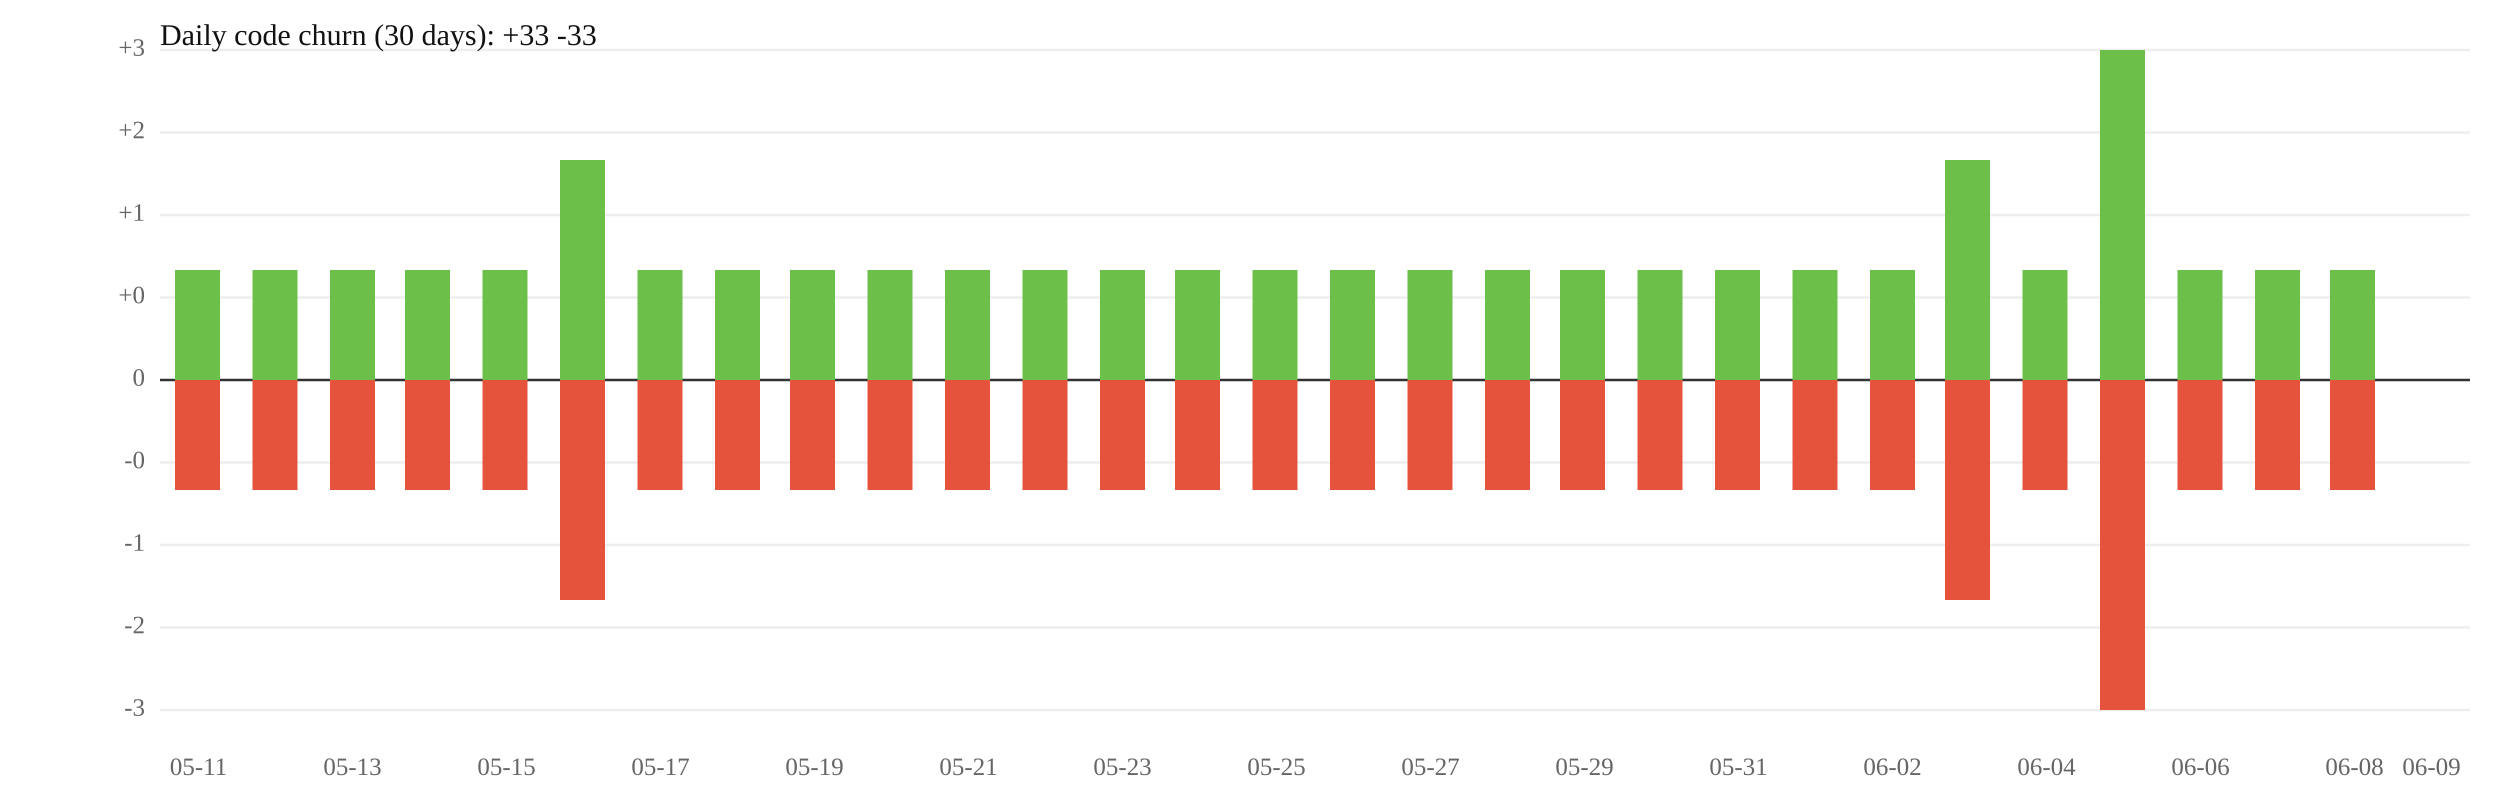
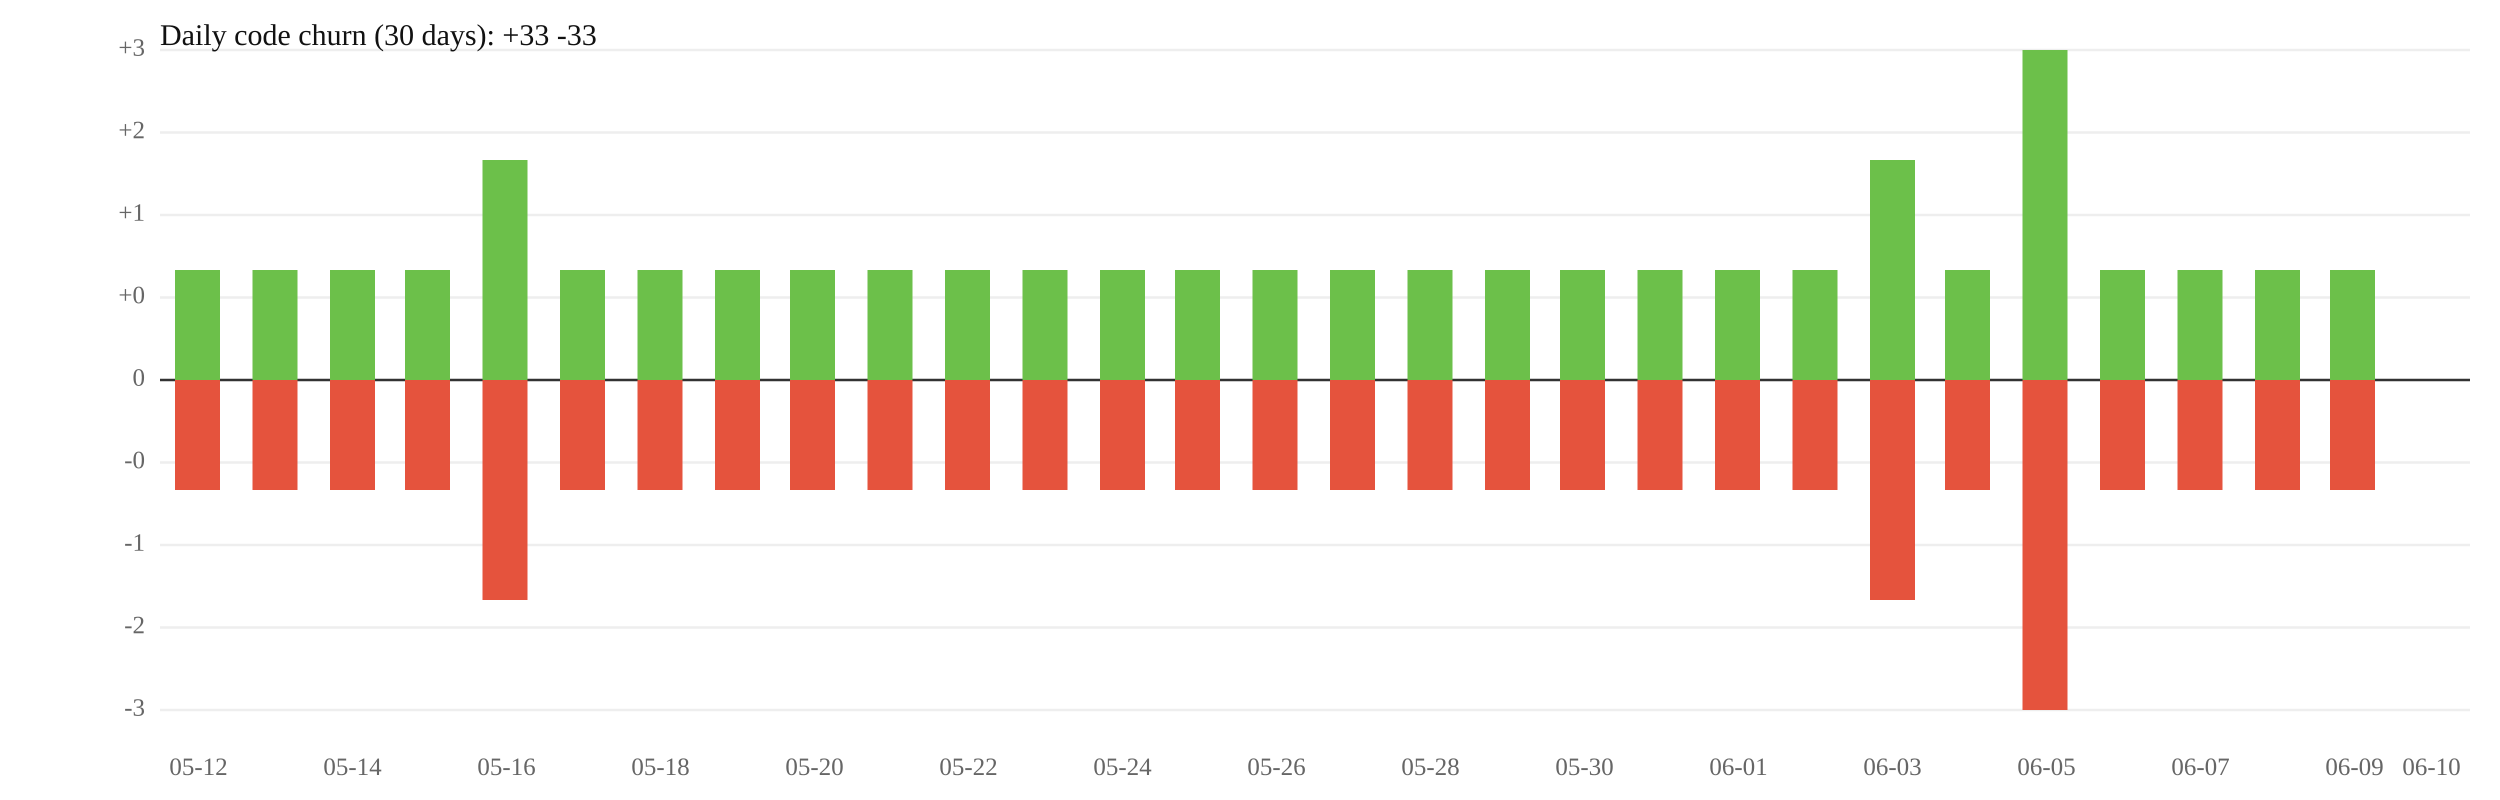
<svg xmlns="http://www.w3.org/2000/svg" width="1000" height="320" viewBox="0 0 1000 320">
  <rect width="100%" height="100%" fill="white" />
  <line x1="64" y1="119" x2="988" y2="119" stroke="#eee" />
  <line x1="64" y1="185" x2="988" y2="185" stroke="#eee" />
  <text x="58" y="119" font-size="10" text-anchor="end" dominant-baseline="middle" fill="#666">+0</text>
  <text x="58" y="185" font-size="10" text-anchor="end" dominant-baseline="middle" fill="#666">-0</text>
  <line x1="64" y1="86" x2="988" y2="86" stroke="#eee" />
  <line x1="64" y1="218" x2="988" y2="218" stroke="#eee" />
  <text x="58" y="86" font-size="10" text-anchor="end" dominant-baseline="middle" fill="#666">+1</text>
  <text x="58" y="218" font-size="10" text-anchor="end" dominant-baseline="middle" fill="#666">-1</text>
  <line x1="64" y1="53" x2="988" y2="53" stroke="#eee" />
  <line x1="64" y1="251" x2="988" y2="251" stroke="#eee" />
  <text x="58" y="53" font-size="10" text-anchor="end" dominant-baseline="middle" fill="#666">+2</text>
  <text x="58" y="251" font-size="10" text-anchor="end" dominant-baseline="middle" fill="#666">-2</text>
  <line x1="64" y1="20" x2="988" y2="20" stroke="#eee" />
  <line x1="64" y1="284" x2="988" y2="284" stroke="#eee" />
  <text x="58" y="20" font-size="10" text-anchor="end" dominant-baseline="middle" fill="#666">+3</text>
  <text x="58" y="284" font-size="10" text-anchor="end" dominant-baseline="middle" fill="#666">-3</text>
  <line x1="64" y1="152" x2="988" y2="152" stroke="#333" />
  <text x="58" y="152" font-size="10" text-anchor="end" dominant-baseline="middle" fill="#666">0</text>
  <rect x="70" y="108" width="18" height="44" fill="#6cc04a" />
  <rect x="70" y="152" width="18" height="44" fill="#e5533d" />
  <rect x="101" y="108" width="18" height="44" fill="#6cc04a" />
  <rect x="101" y="152" width="18" height="44" fill="#e5533d" />
  <rect x="132" y="108" width="18" height="44" fill="#6cc04a" />
  <rect x="132" y="152" width="18" height="44" fill="#e5533d" />
  <rect x="162" y="108" width="18" height="44" fill="#6cc04a" />
  <rect x="162" y="152" width="18" height="44" fill="#e5533d" />
-   <rect x="193" y="108" width="18" height="44" fill="#6cc04a" />
-   <rect x="193" y="152" width="18" height="44" fill="#e5533d" />
-   <rect x="224" y="64" width="18" height="88" fill="#6cc04a" />
-   <rect x="224" y="152" width="18" height="88" fill="#e5533d" />
+   <rect x="193" y="64" width="18" height="88" fill="#6cc04a" />
+   <rect x="193" y="152" width="18" height="88" fill="#e5533d" />
+   <rect x="224" y="108" width="18" height="44" fill="#6cc04a" />
+   <rect x="224" y="152" width="18" height="44" fill="#e5533d" />
  <rect x="255" y="108" width="18" height="44" fill="#6cc04a" />
  <rect x="255" y="152" width="18" height="44" fill="#e5533d" />
  <rect x="286" y="108" width="18" height="44" fill="#6cc04a" />
  <rect x="286" y="152" width="18" height="44" fill="#e5533d" />
  <rect x="316" y="108" width="18" height="44" fill="#6cc04a" />
  <rect x="316" y="152" width="18" height="44" fill="#e5533d" />
  <rect x="347" y="108" width="18" height="44" fill="#6cc04a" />
  <rect x="347" y="152" width="18" height="44" fill="#e5533d" />
  <rect x="378" y="108" width="18" height="44" fill="#6cc04a" />
  <rect x="378" y="152" width="18" height="44" fill="#e5533d" />
  <rect x="409" y="108" width="18" height="44" fill="#6cc04a" />
  <rect x="409" y="152" width="18" height="44" fill="#e5533d" />
  <rect x="440" y="108" width="18" height="44" fill="#6cc04a" />
  <rect x="440" y="152" width="18" height="44" fill="#e5533d" />
  <rect x="470" y="108" width="18" height="44" fill="#6cc04a" />
  <rect x="470" y="152" width="18" height="44" fill="#e5533d" />
  <rect x="501" y="108" width="18" height="44" fill="#6cc04a" />
  <rect x="501" y="152" width="18" height="44" fill="#e5533d" />
  <rect x="532" y="108" width="18" height="44" fill="#6cc04a" />
  <rect x="532" y="152" width="18" height="44" fill="#e5533d" />
  <rect x="563" y="108" width="18" height="44" fill="#6cc04a" />
  <rect x="563" y="152" width="18" height="44" fill="#e5533d" />
  <rect x="594" y="108" width="18" height="44" fill="#6cc04a" />
  <rect x="594" y="152" width="18" height="44" fill="#e5533d" />
  <rect x="624" y="108" width="18" height="44" fill="#6cc04a" />
  <rect x="624" y="152" width="18" height="44" fill="#e5533d" />
  <rect x="655" y="108" width="18" height="44" fill="#6cc04a" />
  <rect x="655" y="152" width="18" height="44" fill="#e5533d" />
  <rect x="686" y="108" width="18" height="44" fill="#6cc04a" />
  <rect x="686" y="152" width="18" height="44" fill="#e5533d" />
  <rect x="717" y="108" width="18" height="44" fill="#6cc04a" />
  <rect x="717" y="152" width="18" height="44" fill="#e5533d" />
-   <rect x="748" y="108" width="18" height="44" fill="#6cc04a" />
-   <rect x="748" y="152" width="18" height="44" fill="#e5533d" />
-   <rect x="778" y="64" width="18" height="88" fill="#6cc04a" />
-   <rect x="778" y="152" width="18" height="88" fill="#e5533d" />
-   <rect x="809" y="108" width="18" height="44" fill="#6cc04a" />
-   <rect x="809" y="152" width="18" height="44" fill="#e5533d" />
-   <rect x="840" y="20" width="18" height="132" fill="#6cc04a" />
-   <rect x="840" y="152" width="18" height="132" fill="#e5533d" />
+   <rect x="748" y="64" width="18" height="88" fill="#6cc04a" />
+   <rect x="748" y="152" width="18" height="88" fill="#e5533d" />
+   <rect x="778" y="108" width="18" height="44" fill="#6cc04a" />
+   <rect x="778" y="152" width="18" height="44" fill="#e5533d" />
+   <rect x="809" y="20" width="18" height="132" fill="#6cc04a" />
+   <rect x="809" y="152" width="18" height="132" fill="#e5533d" />
+   <rect x="840" y="108" width="18" height="44" fill="#6cc04a" />
+   <rect x="840" y="152" width="18" height="44" fill="#e5533d" />
  <rect x="871" y="108" width="18" height="44" fill="#6cc04a" />
  <rect x="871" y="152" width="18" height="44" fill="#e5533d" />
  <rect x="902" y="108" width="18" height="44" fill="#6cc04a" />
  <rect x="902" y="152" width="18" height="44" fill="#e5533d" />
  <rect x="932" y="108" width="18" height="44" fill="#6cc04a" />
  <rect x="932" y="152" width="18" height="44" fill="#e5533d" />
-   <text x="79.4" y="310" font-size="10" text-anchor="middle" fill="#666">05-11</text>
-   <text x="141.0" y="310" font-size="10" text-anchor="middle" fill="#666">05-13</text>
-   <text x="202.6" y="310" font-size="10" text-anchor="middle" fill="#666">05-15</text>
-   <text x="264.2" y="310" font-size="10" text-anchor="middle" fill="#666">05-17</text>
-   <text x="325.8" y="310" font-size="10" text-anchor="middle" fill="#666">05-19</text>
-   <text x="387.4" y="310" font-size="10" text-anchor="middle" fill="#666">05-21</text>
-   <text x="449.0" y="310" font-size="10" text-anchor="middle" fill="#666">05-23</text>
-   <text x="510.6" y="310" font-size="10" text-anchor="middle" fill="#666">05-25</text>
-   <text x="572.2" y="310" font-size="10" text-anchor="middle" fill="#666">05-27</text>
-   <text x="633.8" y="310" font-size="10" text-anchor="middle" fill="#666">05-29</text>
-   <text x="695.4" y="310" font-size="10" text-anchor="middle" fill="#666">05-31</text>
-   <text x="757.0" y="310" font-size="10" text-anchor="middle" fill="#666">06-02</text>
-   <text x="818.6" y="310" font-size="10" text-anchor="middle" fill="#666">06-04</text>
-   <text x="880.2" y="310" font-size="10" text-anchor="middle" fill="#666">06-06</text>
-   <text x="941.8" y="310" font-size="10" text-anchor="middle" fill="#666">06-08</text>
-   <text x="972.6" y="310" font-size="10" text-anchor="middle" fill="#666">06-09</text>
+   <text x="79.4" y="310" font-size="10" text-anchor="middle" fill="#666">05-12</text>
+   <text x="141.0" y="310" font-size="10" text-anchor="middle" fill="#666">05-14</text>
+   <text x="202.6" y="310" font-size="10" text-anchor="middle" fill="#666">05-16</text>
+   <text x="264.2" y="310" font-size="10" text-anchor="middle" fill="#666">05-18</text>
+   <text x="325.8" y="310" font-size="10" text-anchor="middle" fill="#666">05-20</text>
+   <text x="387.4" y="310" font-size="10" text-anchor="middle" fill="#666">05-22</text>
+   <text x="449.0" y="310" font-size="10" text-anchor="middle" fill="#666">05-24</text>
+   <text x="510.6" y="310" font-size="10" text-anchor="middle" fill="#666">05-26</text>
+   <text x="572.2" y="310" font-size="10" text-anchor="middle" fill="#666">05-28</text>
+   <text x="633.8" y="310" font-size="10" text-anchor="middle" fill="#666">05-30</text>
+   <text x="695.4" y="310" font-size="10" text-anchor="middle" fill="#666">06-01</text>
+   <text x="757.0" y="310" font-size="10" text-anchor="middle" fill="#666">06-03</text>
+   <text x="818.6" y="310" font-size="10" text-anchor="middle" fill="#666">06-05</text>
+   <text x="880.2" y="310" font-size="10" text-anchor="middle" fill="#666">06-07</text>
+   <text x="941.8" y="310" font-size="10" text-anchor="middle" fill="#666">06-09</text>
+   <text x="972.6" y="310" font-size="10" text-anchor="middle" fill="#666">06-10</text>
  <text x="64" y="18" font-size="12" fill="#111">Daily code churn (30 days): +33  -33</text>
</svg>
